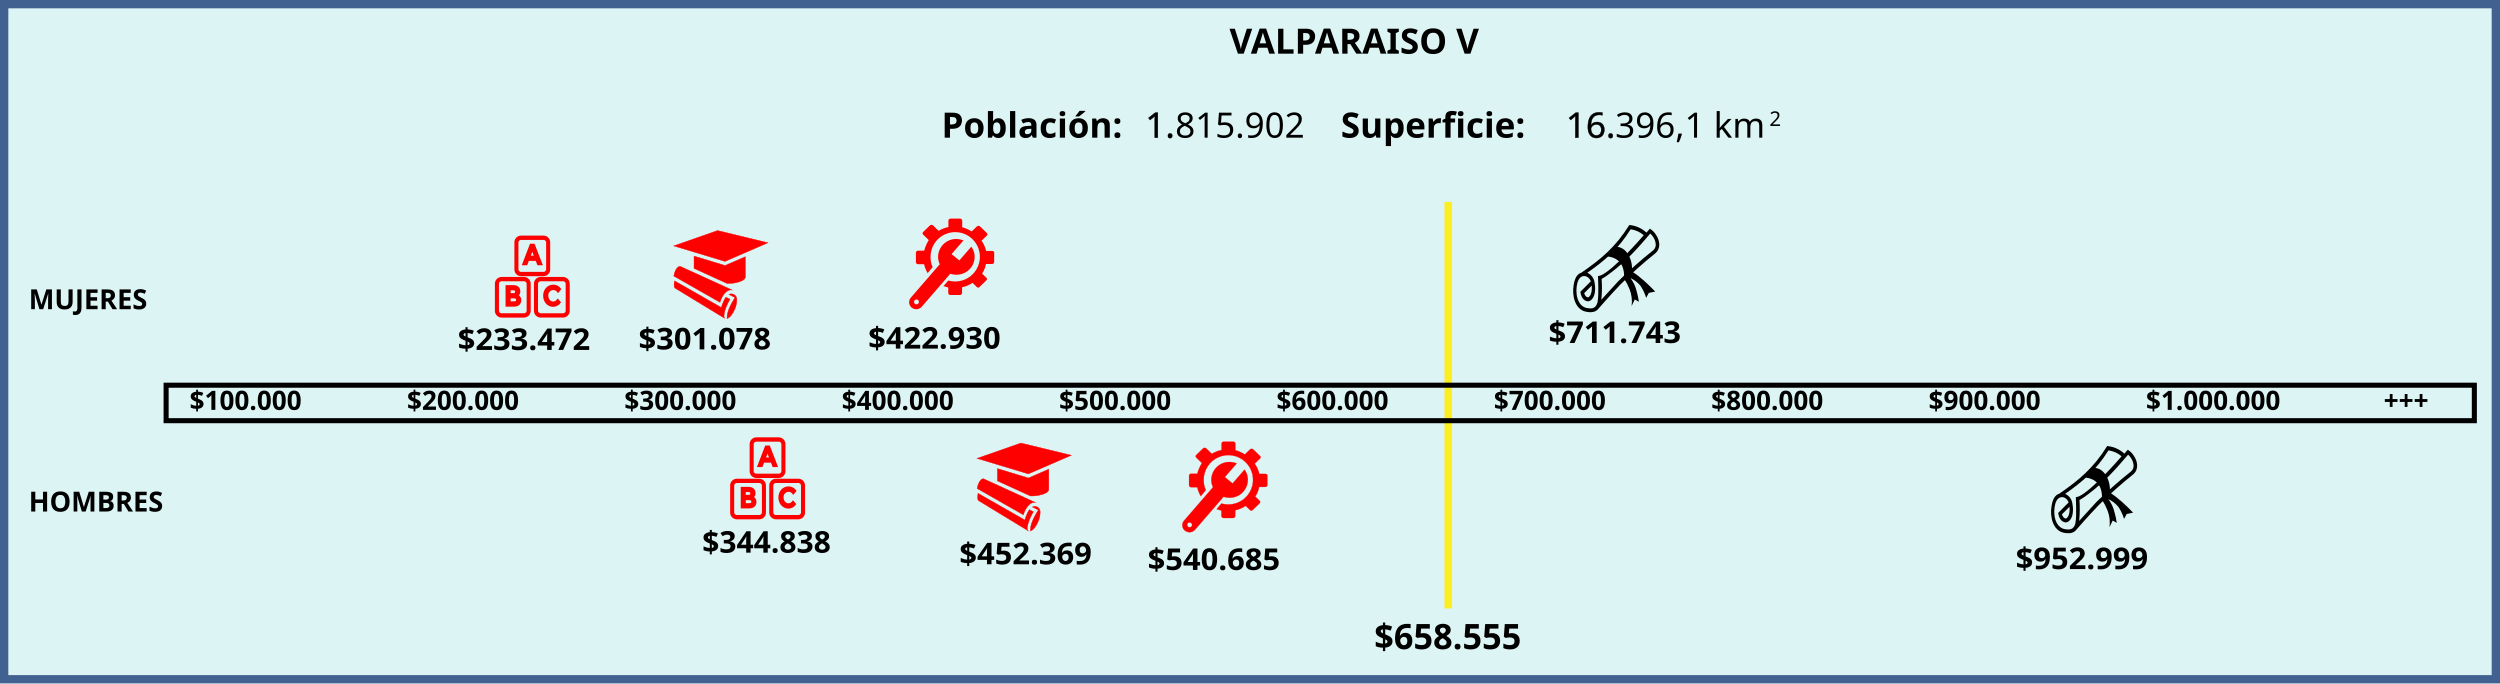
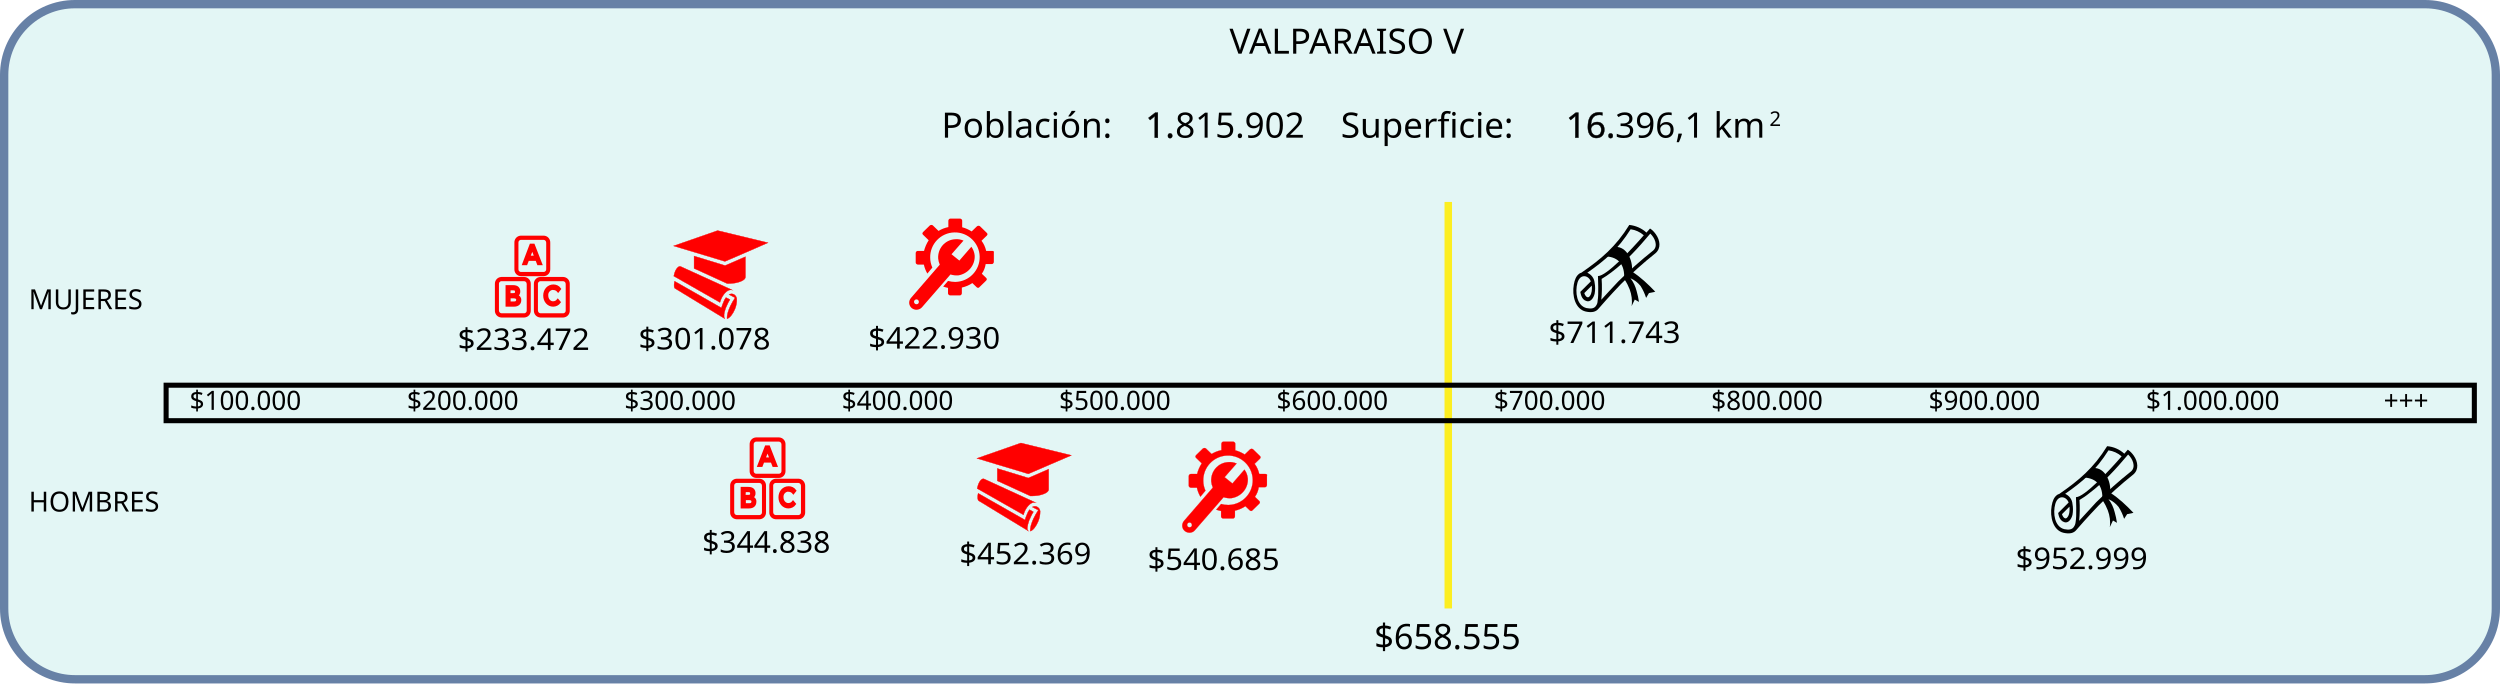
- <svg xmlns="http://www.w3.org/2000/svg" id="Capa_1" data-name="Capa 1" viewBox="0 0 1500.5 410.2">
-   <defs>
-     <style>.cls-1{fill:#dcf4f3;stroke:#416190;stroke-miterlimit:5.83;stroke-width:5px;}.cls-12,.cls-2,.cls-21{fill:none;}.cls-10,.cls-12,.cls-13,.cls-15,.cls-17,.cls-3,.cls-4,.cls-5,.cls-6,.cls-8,.cls-9{isolation:isolate;}.cls-4,.cls-5,.cls-6{font-size:16px;}.cls-17,.cls-4,.cls-5,.cls-6,.cls-8{font-family:Optima-Bold, Optima;}.cls-17,.cls-4,.cls-5,.cls-6,.cls-8,.cls-9{font-weight:700;}.cls-5{letter-spacing:1.79em;}.cls-6{letter-spacing:0.64em;}.cls-16,.cls-18,.cls-19,.cls-7{fill:red;}.cls-10,.cls-12,.cls-8,.cls-9{font-size:21px;}.cls-9{font-family:Verdana-Bold, Verdana;}.cls-10,.cls-12{font-family:Optima-Regular, Optima;}.cls-11,.cls-13{font-family:Verdana;}.cls-12,.cls-21{stroke:#000;}.cls-12,.cls-16,.cls-18,.cls-19,.cls-21{stroke-miterlimit:10;}.cls-12{stroke-width:0.25px;}.cls-13{font-size:12.24px;}.cls-14{fill:#fcee21;}.cls-15{font-size:16.65px;font-family:Arial-Black, Arial Black;font-weight:800;}.cls-16,.cls-18,.cls-19{stroke:red;}.cls-16{stroke-width:1.33px;}.cls-17{font-size:18px;}.cls-18{stroke-width:0.22px;}.cls-19{stroke-width:0.14px;}.cls-20{fill-rule:evenodd;}.cls-21{stroke-width:3.04px;}</style>
-   </defs>
-   <rect class="cls-1" x="2.5" y="2.5" width="1495.5" height="405.2" />
-   <rect class="cls-2" x="113.8" y="233.99" width="1371.8" height="36.79" />
-   <g class="cls-3">
-     <text class="cls-4" transform="translate(113.8 246.02) scale(0.98 1)">$100.000</text>
-     <text class="cls-5" transform="translate(179.15 246.02) scale(0.98 1)"> </text>
-     <text class="cls-5" transform="translate(211.65 246.02) scale(0.98 1)"> </text>
-     <text class="cls-4" transform="translate(244.27 246.02) scale(0.98 1)">$200.000</text>
-     <text class="cls-5" transform="translate(309.61 246.02) scale(0.98 1)"> </text>
-     <text class="cls-5" transform="translate(342.12 246.02) scale(0.98 1)"> </text>
-     <text class="cls-4" transform="translate(374.73 246.02) scale(0.98 1)">$300.000</text>
-     <text class="cls-5" transform="translate(440.08 246.02) scale(0.98 1)"> </text>
-     <text class="cls-5" transform="translate(472.58 246.02) scale(0.98 1)"> </text>
-     <text class="cls-4" transform="translate(505.2 246.02) scale(0.98 1)">$400.000</text>
-     <text class="cls-5" transform="translate(570.54 246.02) scale(0.98 1)"> </text>
-     <text class="cls-5" transform="translate(603.05 246.02) scale(0.98 1)"> </text>
-     <text class="cls-4" transform="translate(635.67 246.02) scale(0.98 1)">$500.000</text>
-     <text class="cls-5" transform="translate(701.02 246.02) scale(0.98 1)"> </text>
-     <text class="cls-5" transform="translate(733.51 246.02) scale(0.98 1)"> </text>
-     <text class="cls-4" transform="translate(766.14 246.02) scale(0.98 1)">$600.000</text>
-     <text class="cls-5" transform="translate(831.48 246.02) scale(0.98 1)"> </text>
-     <text class="cls-5" transform="translate(863.99 246.02) scale(0.98 1)"> </text>
-     <text class="cls-4" transform="translate(896.6 246.02) scale(0.98 1)">$700.000</text>
-     <text class="cls-5" transform="translate(961.95 246.02) scale(0.98 1)"> </text>
-     <text class="cls-5" transform="translate(994.46 246.02) scale(0.98 1)"> </text>
-     <text class="cls-4" transform="translate(1027.07 246.02) scale(0.98 1)">$800.000</text>
-     <text class="cls-5" transform="translate(1092.42 246.02) scale(0.98 1)"> </text>
-     <text class="cls-5" transform="translate(1124.92 246.02) scale(0.98 1)"> </text>
-     <text class="cls-4" transform="translate(1157.54 246.02) scale(0.98 1)">$900.000</text>
-     <text class="cls-5" transform="translate(1222.88 246.02) scale(0.98 1)"> </text>
-     <text class="cls-5" transform="translate(1255.39 246.02) scale(0.98 1)"> </text>
-     <text class="cls-4" transform="translate(1288 246.02) scale(0.98 1)">$1.000.000 </text>
-     <text class="cls-6" transform="translate(1370.77 246.02) scale(0.98 1)"> </text>
-     <text class="cls-5" transform="translate(1385.85 246.02) scale(0.98 1)"> </text>
-     <text class="cls-4" transform="translate(1418.47 246.02) scale(0.98 1)">
-       <tspan xml:space="preserve">   +++</tspan>
-     </text>
+ <svg xmlns="http://www.w3.org/2000/svg" version="1.1" id="Capa_1" x="0px" y="0px" viewBox="0 0 1500.5 410.2" style="enable-background:new 0 0 1500.5 410.2;" xml:space="preserve">
+   <style type="text/css">
+ 	.st0{opacity:0.8;fill:#DCF4F3;stroke:#416190;stroke-width:5;stroke-miterlimit:5.83;}
+ 	.st1{fill:none;}
+ 	.st2{font-family:'Arial-BoldMT';}
+ 	.st3{font-size:16px;}
+ 	.st4{fill:#FF0000;}
+ 	.st5{font-size:21px;}
+ 	.st6{font-family:'Verdana-Bold';}
+ 	.st7{font-family:'ArialMT';}
+ 	.st8{font-family:'Verdana';}
+ 	.st9{fill:none;stroke:#000000;stroke-width:0.25;stroke-miterlimit:10;}
+ 	.st10{font-size:12.24px;}
+ 	.st11{fill:#FCEE21;}
+ 	.st12{font-size:16.65px;}
+ 	.st13{fill:#FF0000;stroke:#FF0000;stroke-width:1.33;stroke-miterlimit:10;}
+ 	.st14{font-size:18px;}
+ 	.st15{fill:#FF0000;stroke:#FF0000;stroke-width:0.22;stroke-miterlimit:10;}
+ 	.st16{fill:#FF0000;stroke:#FF0000;stroke-width:0.14;stroke-miterlimit:10;}
+ 	.st17{fill:none;stroke:#000000;stroke-width:3.04;stroke-miterlimit:10;}
+ </style>
+   <path class="st0" d="M45,2.5h1410.5c23.5,0,42.5,19,42.5,42.5v320.2c0,23.5-19,42.5-42.5,42.5H45c-23.5,0-42.5-19-42.5-42.5V45  C2.5,21.5,21.5,2.5,45,2.5z" />
+   <rect x="113.8" y="234" class="st1" width="1371.8" height="36.8" />
+   <g>
+     <text transform="matrix(0.98 0 0 1 113.7998 246.02)" class="st2 st3">$100.000</text>
+     <text transform="matrix(0.98 0 0 1 244.2695 246.02)" class="st2 st3">$200.000</text>
+     <text transform="matrix(0.98 0 0 1 374.73 246.02)" class="st2 st3">$300.000</text>
+     <text transform="matrix(0.98 0 0 1 505.1997 246.02)" class="st2 st3">$400.000</text>
+     <text transform="matrix(0.98 0 0 1 635.6699 246.02)" class="st2 st3">$500.000</text>
+     <text transform="matrix(0.98 0 0 1 766.1396 246.02)" class="st2 st3">$600.000</text>
+     <text transform="matrix(0.98 0 0 1 896.5996 246.02)" class="st2 st3">$700.000</text>
+     <text transform="matrix(0.98 0 0 1 1027.069 246.02)" class="st2 st3">$800.000</text>
+     <text transform="matrix(0.98 0 0 1 1157.54 246.02)" class="st2 st3">$900.000</text>
+     <text transform="matrix(0.98 0 0 1 1288 246.02)" class="st2 st3">$1.000.000</text>
+     <text transform="matrix(0.98 0 0 1 1418.47 246.02)" class="st2 st3">   +++</text>
  </g>
-   <path class="cls-7" d="M596.47,151.73h-3.72a17,17,0,0,0-2.75-6.15l3.15-3.07a1.5,1.5,0,0,0,.4-.78,1,1,0,0,0-.4-.78l-4.12-4a1.48,1.48,0,0,0-1.77,0L584.11,140a21.6,21.6,0,0,0-5.72-2.51v-4a1.27,1.27,0,0,0-1.2-1.17H571.3a1.28,1.28,0,0,0-1.2,1.17v3.86a20.08,20.08,0,0,0-5.89,2.29l-3.38-3.3a1.48,1.48,0,0,0-1.77,0l-4.12,4a1.5,1.5,0,0,0-.4.78,1.42,1.42,0,0,0,.4.78l3.38,3.3a21.6,21.6,0,0,0-2.75,6.37h-3.78a1.28,1.28,0,0,0-1.2,1.17v5.76a1.27,1.27,0,0,0,1.2,1.17h3.72a18.31,18.31,0,0,0,2.12,5.36l3-3.58a14.44,14.44,0,0,1-1.26-5.87,14.82,14.82,0,1,1,14.82,14.47,16.93,16.93,0,0,1-4.18-.56l-2.86,3.35a24.78,24.78,0,0,0,2.86.84V177a1.27,1.27,0,0,0,1.2,1.17h5.89a1.28,1.28,0,0,0,1.2-1.17v-3.46a17.91,17.91,0,0,0,6.29-2.68l2.57,2.51a1.51,1.51,0,0,0,.8.39,1.36,1.36,0,0,0,.8-.39l4.12-4a1.5,1.5,0,0,0,.4-.78,1,1,0,0,0-.4-.78l-2.57-2.51a14.78,14.78,0,0,0,2.35-5.76h3.72a1.28,1.28,0,0,0,1.2-1.17v-5.82C597.67,152.34,597.27,151.73,596.47,151.73Z" transform="translate(-0.87 -1.1)" />
-   <path class="cls-7" d="M585.83,154.35a10.34,10.34,0,0,0-2-5.2l-7.15,8.27-4.69-3.8,7.15-8.21a11.91,11.91,0,0,0-5.21-.84,10.82,10.82,0,0,0-10,11.57,10.46,10.46,0,0,0,.92,3.46l.06.11-17.39,20.06a4.3,4.3,0,0,0-1,3.07,4.24,4.24,0,0,0,1.49,2.85,4.54,4.54,0,0,0,3.15,1,4.44,4.44,0,0,0,2.92-1.45l17.16-19.84.17.06a11.74,11.74,0,0,0,4.4.5A10.83,10.83,0,0,0,585.83,154.35Zm-34.78,29.4a1.47,1.47,0,0,1-1.6-1.34,1.45,1.45,0,0,1,1.37-1.56,1.47,1.47,0,0,1,1.6,1.34A1.45,1.45,0,0,1,551.05,183.75Z" transform="translate(-0.87 -1.1)" />
-   <rect class="cls-2" x="824.82" y="373.8" width="91.99" height="32.32" />
-   <text class="cls-8" transform="translate(824.82 389.58) scale(0.98 1)">$658.555</text>
-   <rect class="cls-2" x="590.91" y="16.44" width="439.9" height="108.68" />
-   <text class="cls-9" transform="translate(737.93 32.23)">VALPARAISO V</text>
-   <text class="cls-9" transform="translate(565.11 82.63)">Población:</text>
-   <text class="cls-3" x="-0.87" y="-1.1" />
-   <text class="cls-10" transform="translate(682 82.63)">
-     <tspan xml:space="preserve"> 1.</tspan>
-     <tspan class="cls-11" x="23.35" y="0">815.902</tspan>
-     <tspan x="111.09" y="0" xml:space="preserve">   </tspan>
-   </text>
-   <text class="cls-12" transform="translate(682 82.63)">
-     <tspan xml:space="preserve"> 1.   </tspan>
-   </text>
-   <text class="cls-9" transform="translate(804.76 82.63)">Superficie:</text>
-   <text class="cls-3" x="-0.87" y="-1.1" />
-   <text class="cls-10" transform="translate(934.41 82.63)">
-     <tspan xml:space="preserve"> 16.</tspan>
-     <tspan class="cls-11" x="35.03" y="0">396,1 km</tspan>
-   </text>
-   <text class="cls-12" transform="translate(934.41 82.63)">
-     <tspan xml:space="preserve"> 16.</tspan>
-   </text>
-   <text class="cls-13" transform="translate(1023.81 75.63)">
-     <tspan xml:space="preserve">            2</tspan>
-   </text>
-   <text class="cls-3" x="-0.87" y="-1.1" />
-   <rect class="cls-14" x="867.01" y="121.17" width="4.53" height="244" />
-   <rect class="cls-2" x="17.25" y="173.67" width="105.45" height="23.66" />
-   <text class="cls-15" transform="translate(17.25 185.59) scale(0.98 1)">MUJERES</text>
-   <rect class="cls-2" x="17.25" y="295.11" width="96.18" height="26.03" />
-   <text class="cls-15" transform="translate(17.25 307.03) scale(0.98 1)">HOMBRES</text>
-   <rect class="cls-2" x="216.32" y="57.91" width="80.55" height="23.32" />
-   <path class="cls-16" d="M456.77,289.09H442.93a3.41,3.41,0,0,0-3.16,3.61v15.82a3.41,3.41,0,0,0,3.16,3.61h13.84a3.41,3.41,0,0,0,3.16-3.61V292.7A3.41,3.41,0,0,0,456.77,289.09Zm2.06,19.43a2.22,2.22,0,0,1-2.06,2.35H442.93a2.23,2.23,0,0,1-2.06-2.35V292.7a2.22,2.22,0,0,1,2.06-2.35h13.84a2.23,2.23,0,0,1,2.06,2.35v15.82Z" transform="translate(-0.87 -1.1)" />
-   <path class="cls-16" d="M452.17,299.56a2.42,2.42,0,0,0,1.49-2.5c0-1.72-1-3.07-3.58-3.07h-3.95v11.59h4.44c2.64,0,3.66-1.48,3.66-3.22A2.68,2.68,0,0,0,452.17,299.56Zm-4.32-3.77H450c1.09,0,1.84.32,1.84,1.56q0,1.44-1.86,1.44h-2.18v-3Zm2.68,8h-2.68V300.6h2.47c1.44,0,2.16.51,2.16,1.54C452.48,303.47,451.7,303.77,450.53,303.77Z" transform="translate(-0.87 -1.1)" />
-   <path class="cls-16" d="M468.47,287.31a3.41,3.41,0,0,0,3.16-3.61V267.88a3.41,3.41,0,0,0-3.16-3.61H454.63a3.41,3.41,0,0,0-3.16,3.61V283.7a3.41,3.41,0,0,0,3.16,3.61Zm-15.9-3.61V267.88a2.22,2.22,0,0,1,2.06-2.35h13.84a2.23,2.23,0,0,1,2.06,2.35V283.7a2.22,2.22,0,0,1-2.06,2.35H454.63A2.21,2.21,0,0,1,452.57,283.7Z" transform="translate(-0.87 -1.1)" />
-   <path class="cls-16" d="M459,278.13h5.08l1,2.64h1.83l-4.47-11.59h-1.83l-4.47,11.59H458Zm2.54-6.59,1.84,4.78h-3.68Z" transform="translate(-0.87 -1.1)" />
-   <path class="cls-16" d="M480.23,289.09H466.39a3.41,3.41,0,0,0-3.16,3.61v15.82a3.41,3.41,0,0,0,3.16,3.61h13.84a3.41,3.41,0,0,0,3.16-3.61V292.7A3.41,3.41,0,0,0,480.23,289.09Zm2.06,19.43a2.22,2.22,0,0,1-2.06,2.35H466.39a2.23,2.23,0,0,1-2.06-2.35V292.7a2.22,2.22,0,0,1,2.06-2.35h13.84a2.23,2.23,0,0,1,2.06,2.35v15.82Z" transform="translate(-0.87 -1.1)" />
-   <path class="cls-16" d="M474.14,295.63a3.53,3.53,0,0,1,2.89,1.43l1.09-1.36a4.83,4.83,0,0,0-3.94-2c-3.19,0-5.45,2.61-5.45,6s2.31,6,5.33,6a4.83,4.83,0,0,0,3.91-2l-1.1-1.29a3.56,3.56,0,0,1-2.86,1.43c-1.83,0-3.5-1.68-3.5-4.14A3.74,3.74,0,0,1,474.14,295.63Z" transform="translate(-0.87 -1.1)" />
-   <rect class="cls-2" x="421.47" y="318.18" width="84.34" height="24.12" />
-   <text class="cls-17" transform="translate(421.47 331.72)">$344.838</text>
-   <path class="cls-16" d="M315.57,168H301.73a3.41,3.41,0,0,0-3.16,3.61v15.82a3.41,3.41,0,0,0,3.16,3.61h13.84a3.41,3.41,0,0,0,3.16-3.61V171.6A3.41,3.41,0,0,0,315.57,168Zm2.06,19.43a2.22,2.22,0,0,1-2.06,2.35H301.73a2.23,2.23,0,0,1-2.06-2.35V171.6a2.22,2.22,0,0,1,2.06-2.35h13.84a2.23,2.23,0,0,1,2.06,2.35v15.82Z" transform="translate(-0.87 -1.1)" />
-   <path class="cls-16" d="M311,178.46a2.42,2.42,0,0,0,1.49-2.5c0-1.72-1-3.07-3.58-3.07h-3.94v11.59h4.44c2.64,0,3.66-1.48,3.66-3.22A2.7,2.7,0,0,0,311,178.46Zm-4.32-3.77h2.19c1.09,0,1.84.32,1.84,1.56q0,1.44-1.86,1.44h-2.18v-3Zm2.68,8h-2.68V179.5h2.47c1.44,0,2.16.51,2.16,1.54C311.27,182.37,310.5,182.67,309.33,182.67Z" transform="translate(-0.87 -1.1)" />
-   <path class="cls-16" d="M327.27,166.21a3.41,3.41,0,0,0,3.16-3.61V146.78a3.41,3.41,0,0,0-3.16-3.61H313.43a3.41,3.41,0,0,0-3.16,3.61V162.6a3.41,3.41,0,0,0,3.16,3.61Zm-15.9-3.61V146.78a2.22,2.22,0,0,1,2.06-2.35h13.84a2.23,2.23,0,0,1,2.06,2.35V162.6a2.22,2.22,0,0,1-2.06,2.35H313.43A2.22,2.22,0,0,1,311.37,162.6Z" transform="translate(-0.87 -1.1)" />
-   <path class="cls-16" d="M317.81,157h5.08l1,2.64h1.83l-4.47-11.59h-1.83L315,159.66h1.83Zm2.54-6.58,1.84,4.78h-3.68Z" transform="translate(-0.87 -1.1)" />
-   <path class="cls-16" d="M339,168H325.19A3.41,3.41,0,0,0,322,171.6v15.82a3.41,3.41,0,0,0,3.16,3.61H339a3.41,3.41,0,0,0,3.16-3.61V171.6A3.41,3.41,0,0,0,339,168Zm2.06,19.43a2.22,2.22,0,0,1-2.06,2.35H325.19a2.23,2.23,0,0,1-2.06-2.35V171.6a2.22,2.22,0,0,1,2.06-2.35H339a2.23,2.23,0,0,1,2.06,2.35v15.82Z" transform="translate(-0.87 -1.1)" />
-   <path class="cls-16" d="M332.94,174.53a3.53,3.53,0,0,1,2.89,1.43l1.09-1.36a4.83,4.83,0,0,0-3.94-2c-3.19,0-5.45,2.61-5.45,6s2.31,6,5.33,6a4.83,4.83,0,0,0,3.91-2l-1.1-1.29a3.56,3.56,0,0,1-2.86,1.43c-1.83,0-3.5-1.68-3.5-4.14A3.73,3.73,0,0,1,332.94,174.53Z" transform="translate(-0.87 -1.1)" />
-   <rect class="cls-2" x="274.72" y="196.5" width="93.09" height="18.81" />
-   <text class="cls-17" transform="translate(274.72 210.03) scale(1.03 1)">$233.472</text>
-   <path class="cls-18" d="M623.69,305.52a3.35,3.35,0,0,0-2.06-.54,3,3,0,0,0-1.12.38l3.58,1.85a43.78,43.78,0,0,0-2.89,5.11,21.88,21.88,0,0,0-1.5,4,10,10,0,0,0-.38,3.5c1.71-.49,3.52-2.9,4.69-5.78a13.58,13.58,0,0,0,1.15-6.06A3.29,3.29,0,0,0,623.69,305.52Z" transform="translate(-0.87 -1.1)" />
-   <path class="cls-18" d="M599.51,282.34v7.41l19.89,9.06h0a31.55,31.55,0,0,0,4.55-.33c3.88-.72,6.39-2.11,6.39-3.57V282.7L618.14,288Z" transform="translate(-0.87 -1.1)" />
-   <polygon class="cls-18" points="612.73 265.91 586.4 275.13 598.64 278.83 617.18 284.44 629.48 279.13 643.02 273.26 612.73 265.91" />
-   <path class="cls-18" d="M617.58,317.22c0-.15,0-.33.07-.52a3.28,3.28,0,0,1,.14-.63l0-.14a25.91,25.91,0,0,1,1.8-4.84,24.89,24.89,0,0,1,1.48-2.75.41.41,0,0,0,0-.09L618.74,307a12.26,12.26,0,0,0-1.44,2.56,23.25,23.25,0,0,0-1.31,3.65l-28.08-16-.17,1c-.24,1.48-.17,3.05.58,3.45l29.61,18C617.51,319.25,617.41,318.39,617.58,317.22Z" transform="translate(-0.87 -1.1)" />
-   <path class="cls-18" d="M615.65,308.48c1.67-4.12,4.61-6.48,6.87-5.72l-.09,0L591.5,288.6c-1.15-.63-2.8,1-3.7,3.77a11.31,11.31,0,0,0-.46,1.93l27.76,15.81A11.57,11.57,0,0,1,615.65,308.48Z" transform="translate(-0.87 -1.1)" />
-   <rect class="cls-2" x="575.81" y="325.16" width="100" height="20.96" />
-   <text class="cls-17" transform="translate(575.81 338.69) scale(1.03 1)">$452.369</text>
-   <rect class="cls-2" x="521.1" y="195.71" width="103.71" height="22.29" />
-   <text class="cls-17" transform="translate(521.1 209.25) scale(1.03 1)">$422.930</text>
-   <path class="cls-19" d="M760.42,285.56H756.7a17,17,0,0,0-2.75-6.15l3.15-3.07a1.5,1.5,0,0,0,.4-.78,1,1,0,0,0-.4-.78l-4.12-4a1.48,1.48,0,0,0-1.77,0l-3.15,3.07a21.6,21.6,0,0,0-5.72-2.51v-4a1.27,1.27,0,0,0-1.2-1.17h-5.89a1.28,1.28,0,0,0-1.2,1.17v3.86a20.08,20.08,0,0,0-5.89,2.29l-3.38-3.3a1.48,1.48,0,0,0-1.77,0l-4.12,4a1.5,1.5,0,0,0-.4.78,1.42,1.42,0,0,0,.4.78l3.38,3.3a21.6,21.6,0,0,0-2.75,6.37h-3.78a1.28,1.28,0,0,0-1.2,1.17v5.76a1.27,1.27,0,0,0,1.2,1.17h3.72a18.31,18.31,0,0,0,2.12,5.36l3-3.58a14.44,14.44,0,0,1-1.26-5.87,14.82,14.82,0,1,1,14.82,14.47,16.93,16.93,0,0,1-4.18-.56l-2.86,3.35a24.78,24.78,0,0,0,2.86.84v3.3a1.27,1.27,0,0,0,1.2,1.17h5.89a1.28,1.28,0,0,0,1.2-1.17v-3.46a17.91,17.91,0,0,0,6.29-2.68l2.57,2.51a1.51,1.51,0,0,0,.8.39,1.36,1.36,0,0,0,.8-.39l4.12-4a1.5,1.5,0,0,0,.4-.78,1,1,0,0,0-.4-.78l-2.57-2.51a14.63,14.63,0,0,0,2.35-5.76h3.72a1.28,1.28,0,0,0,1.2-1.17v-5.81C761.62,286.18,761.22,285.56,760.42,285.56Z" transform="translate(-0.87 -1.1)" />
-   <path class="cls-19" d="M749.78,288.19a10.34,10.34,0,0,0-1.95-5.2l-7.15,8.27-4.69-3.8,7.15-8.21a11.91,11.91,0,0,0-5.21-.84,10.82,10.82,0,0,0-10,11.57,10.46,10.46,0,0,0,.92,3.46l.06.11-17.39,20.06a4.3,4.3,0,0,0-1,3.07,4.24,4.24,0,0,0,1.49,2.85,4.54,4.54,0,0,0,3.15,1,4.44,4.44,0,0,0,2.92-1.45l17.16-19.84.17.06a11.74,11.74,0,0,0,4.4.5A10.83,10.83,0,0,0,749.78,288.19ZM715,317.58a1.47,1.47,0,0,1-1.6-1.34,1.45,1.45,0,0,1,1.37-1.56,1.47,1.47,0,0,1,1.6,1.34A1.44,1.44,0,0,1,715,317.58Z" transform="translate(-0.87 -1.1)" />
-   <rect class="cls-2" x="688.81" y="328.55" width="86.83" height="19.57" />
-   <text class="cls-17" transform="translate(688.81 342.08) scale(1.03 1)">$540.685</text>
-   <path d="M991.17,138.33l-2.1,2.37a17.29,17.29,0,0,0-10.31-4.55c-8,13-17,20.56-28.85,28.67a2.28,2.28,0,0,0-1,.4c-2.1,1.38-3,3.76-3.5,6.72-1.22,6.72.87,14.83,7.17,16.21,3.67.79,6.12.2,7.69-1.78,1.22-1.38,6.47-7.51,13.29-14.63a258.42,258.42,0,0,1,20.8-18.58c3.5-3,2.8-7.71.35-11.27a11.32,11.32,0,0,0-3.32-3.36ZM962,181a75.59,75.59,0,0,0,.17-12.46,43.37,43.37,0,0,0,5.77-3.95c8.92-6.72,16.08-14.63,23.43-23.33,2.62,2.37,4.9,7.32,1.75,10.08a256.21,256.21,0,0,0-21,18.58C968.1,174.31,964.43,178.26,962,181Zm-3.32,3.76c-1,1.38-2.8,1.78-5.59,1.19-5.77-1.38-7-9.49-5.42-15.22,1.57-5.54,6.47-4.74,8-.79l-6.29,6.33c.17.59.52,4.55,3.67,5.54,2.27.79,4.2-1.58,4.9-4.35a16.32,16.32,0,0,0,0-6.52,7.46,7.46,0,0,0-4.37-6.13c11-7.71,18.53-14.23,26-26.1a15.26,15.26,0,0,1,7.87,3.56c-7.34,8.5-22.38,24.52-27.45,24.52,0,1.19.52,11.27-.17,14.83A6.33,6.33,0,0,1,958.66,184.79Zm-2.45-12.26c.17,2.17,0,4.94-1.22,6.33-1.22,1.78-2.8,0-3.32-1.78Z" transform="translate(-0.87 -1.1)" />
-   <path class="cls-20" d="M988.9,179.85a28.19,28.19,0,0,0-3.32-7.12,16.92,16.92,0,0,0-6.12-4.74,20.51,20.51,0,0,1,3.67,7.71,45,45,0,0,1,1.4,6.52l-2.45-1.38-1.92,3.95a20.14,20.14,0,0,0-1.22-10.08c-1.92-4.74-3.32-6.13-3.32-6.13.52-8.5-3.15-13.05-10.66-13.64l5.59-5.73c6.64-.2,10.49,7.91,9.79,14.83,5.07,3.16,9.79,7.71,14,12.06l-3.85.79Z" transform="translate(-0.87 -1.1)" />
-   <rect class="cls-2" x="929.44" y="192.31" width="92.37" height="17.8" />
-   <text class="cls-17" transform="translate(929.44 205.85) scale(1.03 1)">$711.743</text>
-   <path d="M1278,271l-2.1,2.37a17.29,17.29,0,0,0-10.31-4.55c-8,13-17,20.56-28.85,28.67a2.28,2.28,0,0,0-1,.4c-2.1,1.38-3,3.76-3.5,6.72-1.22,6.72.87,14.83,7.17,16.21,3.67.79,6.12.2,7.69-1.78,1.22-1.38,6.47-7.51,13.29-14.63a258.42,258.42,0,0,1,20.8-18.58c3.5-3,2.8-7.71.35-11.27a11.32,11.32,0,0,0-3.32-3.36Zm-29.2,42.71a75.59,75.59,0,0,0,.17-12.46,43.37,43.37,0,0,0,5.77-3.95c8.92-6.72,16.08-14.63,23.43-23.33,2.62,2.37,4.9,7.32,1.75,10.08a256.21,256.21,0,0,0-21,18.58C1254.93,307,1251.26,311,1248.81,313.74Zm-3.32,3.75c-1,1.38-2.8,1.78-5.59,1.19-5.77-1.38-7-9.49-5.42-15.22,1.57-5.54,6.47-4.74,8-.79l-6.29,6.33c.17.59.52,4.55,3.67,5.54,2.27.79,4.2-1.58,4.9-4.35a16.32,16.32,0,0,0,0-6.52,7.46,7.46,0,0,0-4.37-6.13c11-7.71,18.53-14.23,26-26.1a15.26,15.26,0,0,1,7.87,3.56c-7.34,8.5-22.38,24.52-27.45,24.52,0,1.19.52,11.27-.17,14.83A6.3,6.3,0,0,1,1245.49,317.49ZM1243,305.24c.17,2.17,0,4.94-1.22,6.33-1.22,1.78-2.8,0-3.32-1.78Z" transform="translate(-0.87 -1.1)" />
-   <path class="cls-20" d="M1275.73,312.55a28.19,28.19,0,0,0-3.32-7.12,16.92,16.92,0,0,0-6.12-4.74,20.51,20.51,0,0,1,3.67,7.71,45,45,0,0,1,1.4,6.52l-2.45-1.38-1.92,3.95a20.14,20.14,0,0,0-1.22-10.08c-1.92-4.74-3.32-6.13-3.32-6.13.52-8.5-3.15-13-10.66-13.64l5.59-5.73c6.64-.2,10.49,7.91,9.79,14.83,5.07,3.16,9.79,7.71,14,12.06l-3.85.79Z" transform="translate(-0.87 -1.1)" />
-   <rect class="cls-2" x="1209.81" y="328.02" width="109" height="19.1" />
-   <text class="cls-17" transform="translate(1209.81 341.55) scale(1.03 1)">$952.999</text>
-   <rect class="cls-2" x="383.25" y="196.18" width="99.56" height="21.94" />
-   <text class="cls-17" transform="translate(383.25 209.71) scale(1.03 1)">$301.078</text>
-   <path class="cls-18" d="M441.62,178a3.35,3.35,0,0,0-2.06-.54,3,3,0,0,0-1.12.38l3.58,1.85a43.78,43.78,0,0,0-2.89,5.11,21.88,21.88,0,0,0-1.5,4,10,10,0,0,0-.38,3.5c1.71-.49,3.52-2.9,4.69-5.78a13.58,13.58,0,0,0,1.15-6.06A3.27,3.27,0,0,0,441.62,178Z" transform="translate(-0.87 -1.1)" />
-   <path class="cls-18" d="M417.43,154.8v7.41l19.89,9.06h0a31.55,31.55,0,0,0,4.55-.33c3.88-.72,6.39-2.11,6.39-3.57V155.16l-12.21,5.29Z" transform="translate(-0.87 -1.1)" />
-   <polygon class="cls-18" points="430.66 138.37 404.33 147.59 416.56 151.28 435.11 156.9 447.41 151.58 460.94 145.71 430.66 138.37" />
-   <path class="cls-18" d="M435.51,189.68c0-.15.05-.33.07-.52a3.28,3.28,0,0,1,.14-.63l0-.14a25.91,25.91,0,0,1,1.8-4.84A24.89,24.89,0,0,1,439,180.8a.31.31,0,0,0,0-.1l-2.43-1.24a12.26,12.26,0,0,0-1.44,2.56,23.25,23.25,0,0,0-1.31,3.65l-28.08-16-.17,1c-.24,1.48-.17,3.05.58,3.45l29.61,18C435.44,191.71,435.34,190.85,435.51,189.68Z" transform="translate(-0.87 -1.1)" />
-   <path class="cls-18" d="M433.58,180.93c1.67-4.12,4.61-6.48,6.87-5.72l-.09,0-30.93-14.12c-1.15-.63-2.8,1-3.7,3.77a11.31,11.31,0,0,0-.46,1.93L433,182.56A12,12,0,0,1,433.58,180.93Z" transform="translate(-0.87 -1.1)" />
-   <rect class="cls-21" x="99.7" y="231.2" width="1385.4" height="21.3" />
+   <path class="st4" d="M595.6,150.6h-3.7c-0.5-2.2-1.4-4.3-2.8-6.1l3.2-3.1c0.2-0.2,0.3-0.5,0.4-0.8c0-0.3-0.2-0.6-0.4-0.8l-4.1-4  c-0.5-0.4-1.2-0.4-1.8,0l-3.2,3.1c-1.8-1.1-3.7-2-5.7-2.5v-4c0-0.6-0.6-1.1-1.2-1.2h-5.9c-0.6,0-1.1,0.5-1.2,1.2v3.9  c-2.1,0.4-4.1,1.2-5.9,2.3l-3.4-3.3c-0.5-0.4-1.2-0.4-1.8,0l-4.1,4c-0.2,0.2-0.3,0.5-0.4,0.8c0,0.3,0.2,0.6,0.4,0.8l3.4,3.3  c-1.3,2-2.2,4.1-2.8,6.4h-3.8c-0.6,0-1.1,0.5-1.2,1.2v5.8c0,0.6,0.6,1.1,1.2,1.2h3.7c0.4,1.9,1.1,3.7,2.1,5.4l3-3.6  c-0.8-1.8-1.3-3.8-1.3-5.9c-0.2-8.2,6.3-15,14.5-15.2c8.2-0.2,15,6.3,15.2,14.5s-6.3,15-14.5,15.2c-0.1,0-0.2,0-0.3,0  c-1.4,0-2.8-0.2-4.2-0.6l-2.9,3.4c0.9,0.3,1.9,0.6,2.9,0.8v3.3c0,0.6,0.6,1.1,1.2,1.2h5.9c0.6,0,1.1-0.5,1.2-1.2v-3.5  c2.2-0.5,4.4-1.4,6.3-2.7l2.6,2.5c0.2,0.2,0.5,0.3,0.8,0.4c0.3,0,0.6-0.2,0.8-0.4l4.1-4c0.2-0.2,0.3-0.5,0.4-0.8  c0-0.3-0.2-0.6-0.4-0.8l-2.6-2.5c1.2-1.7,2-3.7,2.3-5.8h3.7c0.6,0,1.1-0.5,1.2-1.2v-5.8C596.8,151.2,596.4,150.6,595.6,150.6z" />
+   <path class="st4" d="M585,153.3c-0.2-1.9-0.9-3.7-2-5.2l-7.2,8.3l-4.7-3.8l7.2-8.2c-1.7-0.7-3.4-1-5.2-0.8c-6,0.4-10.4,5.6-10,11.6  c0.1,1.2,0.4,2.4,0.9,3.5l0.1,0.1l-17.4,20.1c-0.7,0.9-1.1,2-1,3.1c0.1,1.1,0.6,2.1,1.5,2.9c0.9,0.7,2,1.1,3.2,1  c1.1-0.1,2.2-0.6,2.9-1.4l17.2-19.8l0.2,0.1c1.4,0.4,2.9,0.6,4.4,0.5C580.9,164.4,585.4,159.2,585,153.3  C585,153.3,585,153.3,585,153.3z M550.2,182.6c-0.8,0.1-1.5-0.5-1.6-1.3c0,0,0,0,0,0c-0.1-0.8,0.5-1.5,1.3-1.6c0,0,0,0,0,0  c0.8-0.1,1.5,0.5,1.6,1.3c0,0,0,0,0,0C551.6,181.9,551,182.6,550.2,182.6C550.2,182.6,550.2,182.6,550.2,182.6L550.2,182.6z" />
+   <rect x="824.8" y="373.8" class="st1" width="92" height="32.3" />
+   <text transform="matrix(0.98 0 0 1 824.8193 389.5801)" class="st2 st5">$658.555</text>
+   <rect x="590.9" y="16.4" class="st1" width="439.9" height="108.7" />
+   <text transform="matrix(1 0 0 1 737.93 32.23)" class="st6 st5">VALPARAISO V</text>
+   <text transform="matrix(1 0 0 1 565.11 82.63)" class="st6 st5">Población:</text>
+   <text transform="matrix(1 0 0 1 682 82.63)" class="st7 st5"> 1.</text>
+   <text transform="matrix(1 0 0 1 705.35 82.63)" class="st8 st5">815.902</text>
+   <text transform="matrix(1 0 0 1 793.09 82.63)" class="st7 st5">   </text>
+   <text transform="matrix(1 0 0 1 682 82.63)" class="st9 st7 st5"> 1.   </text>
+   <text transform="matrix(1 0 0 1 804.76 82.63)" class="st6 st5">Superficie:</text>
+   <text transform="matrix(1 0 0 1 934.41 82.63)" class="st7 st5"> 16.</text>
+   <text transform="matrix(1 0 0 1 969.4399 82.63)" class="st8 st5">396,1 km</text>
+   <text transform="matrix(1 0 0 1 934.41 82.63)" class="st9 st7 st5"> 16.</text>
+   <text transform="matrix(1 0 0 1 1023.81 75.63)" class="st8 st10">            2</text>
+   <rect x="867" y="121.2" class="st11" width="4.5" height="244" />
+   <rect x="17.3" y="173.7" class="st1" width="105.4" height="23.7" />
+   <text transform="matrix(0.98 0 0 1 17.25 185.5898)" class="st2 st12">MUJERES</text>
+   <rect x="17.3" y="295.1" class="st1" width="96.2" height="26" />
+   <text transform="matrix(0.98 0 0 1 17.25 307.0298)" class="st2 st12">HOMBRES</text>
+   <rect x="216.3" y="57.9" class="st1" width="80.5" height="23.3" />
+   <path class="st13" d="M455.9,288h-13.8c-1.9,0.1-3.3,1.7-3.2,3.6v15.8c-0.1,1.9,1.3,3.5,3.2,3.6h13.8c1.9-0.1,3.3-1.7,3.2-3.6v-15.8  C459.2,289.7,457.8,288.1,455.9,288z M458,307.4c0.1,1.2-0.8,2.3-2.1,2.4h-13.8c-1.2-0.1-2.1-1.1-2.1-2.4v-15.8  c-0.1-1.2,0.8-2.3,2.1-2.4h13.8c1.2,0.1,2.1,1.1,2.1,2.4V307.4L458,307.4z" />
+   <path class="st13" d="M451.3,298.5c1-0.4,1.6-1.4,1.5-2.5c0-1.7-1-3.1-3.6-3.1h-4v11.6h4.4c2.6,0,3.7-1.5,3.7-3.2  C453.5,299.9,452.6,298.8,451.3,298.5z M447,294.7h2.1c1.1,0,1.8,0.3,1.8,1.6c0,1-0.6,1.4-1.9,1.4h-2.2L447,294.7L447,294.7z   M449.7,302.7H447v-3.2h2.5c1.4,0,2.2,0.5,2.2,1.5C451.6,302.4,450.8,302.7,449.7,302.7L449.7,302.7z" />
+   <path class="st13" d="M467.6,286.2c1.9-0.1,3.3-1.7,3.2-3.6v-15.8c0.1-1.9-1.3-3.5-3.2-3.6h-13.8c-1.9,0.1-3.3,1.7-3.2,3.6v15.8  c-0.1,1.9,1.3,3.5,3.2,3.6H467.6z M451.7,282.6v-15.8c-0.1-1.2,0.8-2.3,2.1-2.4h13.8c1.2,0.1,2.1,1.1,2.1,2.4v15.8  c0.1,1.2-0.8,2.3-2.1,2.4h-13.8C452.5,284.9,451.6,283.8,451.7,282.6z" />
+   <path class="st13" d="M458.1,277h5.1l1,2.6h1.8l-4.5-11.6h-1.8l-4.5,11.6h1.9L458.1,277z M460.7,270.4l1.8,4.8h-3.7L460.7,270.4z" />
+   <path class="st13" d="M479.4,288h-13.8c-1.9,0.1-3.3,1.7-3.2,3.6v15.8c-0.1,1.9,1.3,3.5,3.2,3.6h13.8c1.9-0.1,3.3-1.7,3.2-3.6v-15.8  C482.6,289.7,481.2,288.1,479.4,288z M481.4,307.4c0.1,1.2-0.8,2.3-2.1,2.4h-13.8c-1.2-0.1-2.1-1.1-2.1-2.4v-15.8  c-0.1-1.2,0.8-2.3,2.1-2.4h13.8c1.2,0.1,2.1,1.1,2.1,2.4V307.4L481.4,307.4z" />
+   <path class="st13" d="M473.3,294.5c1.1,0,2.2,0.5,2.9,1.4l1.1-1.4c-0.9-1.3-2.4-2-3.9-2c-3.2,0-5.5,2.6-5.5,6s2.3,6,5.3,6  c1.5,0,3-0.7,3.9-2l-1.1-1.3c-0.7,0.9-1.7,1.4-2.9,1.4c-1.8,0-3.5-1.7-3.5-4.1c-0.2-2.1,1.3-3.9,3.4-4.1  C473.1,294.5,473.2,294.5,473.3,294.5z" />
+   <rect x="421.5" y="318.2" class="st1" width="84.3" height="24.1" />
+   <text transform="matrix(1 0 0 1 421.47 331.72)" class="st2 st14">$344.838</text>
+   <path class="st13" d="M314.7,166.9h-13.8c-1.9,0.1-3.3,1.7-3.2,3.6v15.8c-0.1,1.9,1.3,3.5,3.2,3.6h13.8c1.9-0.1,3.3-1.7,3.2-3.6  v-15.8C318,168.6,316.6,167,314.7,166.9z M316.8,186.3c0.1,1.2-0.8,2.3-2.1,2.4h-13.8c-1.2-0.1-2.1-1.1-2.1-2.4v-15.8  c-0.1-1.2,0.8-2.3,2.1-2.4h13.8c1.2,0.1,2.1,1.1,2.1,2.4V186.3L316.8,186.3z" />
+   <path class="st13" d="M310.1,177.4c1-0.4,1.6-1.4,1.5-2.5c0-1.7-1-3.1-3.6-3.1h-3.9v11.6h4.4c2.6,0,3.7-1.5,3.7-3.2  C312.3,178.8,311.4,177.7,310.1,177.4z M305.8,173.6h2.2c1.1,0,1.8,0.3,1.8,1.6c0,1-0.6,1.4-1.9,1.4h-2.2L305.8,173.6L305.8,173.6z   M308.5,181.6h-2.7v-3.2h2.5c1.4,0,2.2,0.5,2.2,1.5C310.4,181.3,309.6,181.6,308.5,181.6L308.5,181.6z" />
+   <path class="st13" d="M326.4,165.1c1.9-0.1,3.3-1.7,3.2-3.6v-15.8c0.1-1.9-1.3-3.5-3.2-3.6h-13.8c-1.9,0.1-3.3,1.7-3.2,3.6v15.8  c-0.1,1.9,1.3,3.5,3.2,3.6H326.4z M310.5,161.5v-15.8c-0.1-1.2,0.8-2.3,2.1-2.4h13.8c1.2,0.1,2.1,1.1,2.1,2.4v15.8  c0.1,1.2-0.8,2.3-2.1,2.4h-13.8C311.3,163.8,310.4,162.7,310.5,161.5z" />
+   <path class="st13" d="M316.9,155.9h5.1l1,2.6h1.8l-4.5-11.6h-1.8l-4.4,11.6h1.8L316.9,155.9z M319.5,149.3l1.8,4.8h-3.7L319.5,149.3  z" />
+   <path class="st13" d="M338.1,166.9h-13.8c-1.9,0.1-3.3,1.7-3.2,3.6v15.8c-0.1,1.9,1.3,3.5,3.2,3.6h13.8c1.9-0.1,3.3-1.7,3.2-3.6  v-15.8C341.4,168.6,340,167,338.1,166.9z M340.2,186.3c0.1,1.2-0.8,2.3-2.1,2.4h-13.8c-1.2-0.1-2.1-1.1-2.1-2.4v-15.8  c-0.1-1.2,0.8-2.3,2.1-2.4h13.8c1.2,0.1,2.1,1.1,2.1,2.4V186.3L340.2,186.3z" />
+   <path class="st13" d="M332.1,173.4c1.1,0,2.2,0.5,2.9,1.4l1.1-1.4c-0.9-1.3-2.4-2-3.9-2c-3.2,0-5.5,2.6-5.5,6s2.3,6,5.3,6  c1.5,0,3-0.7,3.9-2l-1.1-1.3c-0.7,0.9-1.7,1.4-2.9,1.4c-1.8,0-3.5-1.7-3.5-4.1c-0.2-2.1,1.3-3.9,3.4-4.1  C331.9,173.4,332,173.4,332.1,173.4z" />
+   <rect x="274.7" y="196.5" class="st1" width="93.1" height="18.8" />
+   <text transform="matrix(1.03 0 0 1 274.7202 210.0303)" class="st2 st14">$233.472</text>
+   <path class="st15" d="M622.8,304.4c-0.6-0.4-1.3-0.6-2.1-0.5c-0.4,0.1-0.8,0.2-1.1,0.4l3.6,1.9c-1.1,1.6-2,3.3-2.9,5.1  c-0.6,1.3-1.1,2.6-1.5,4c-0.3,1.1-0.5,2.3-0.4,3.5c1.7-0.5,3.5-2.9,4.7-5.8c0.8-1.9,1.2-4,1.2-6.1  C624.2,305.9,623.7,305,622.8,304.4z" />
+   <path class="st15" d="M598.6,281.2v7.4l19.9,9.1l0,0c1.5,0,3-0.1,4.5-0.3c3.9-0.7,6.4-2.1,6.4-3.6v-12.2l-12.2,5.3L598.6,281.2z" />
+   <polygon class="st15" points="612.7,265.9 586.4,275.1 598.6,278.8 617.2,284.4 629.5,279.1 643,273.3 " />
+   <path class="st15" d="M616.7,316.1c0-0.1,0-0.3,0.1-0.5c0-0.2,0.1-0.4,0.1-0.6v-0.1c0.4-1.7,1-3.3,1.8-4.8c0.4-0.9,0.9-1.9,1.5-2.8  c0,0,0-0.1,0-0.1l-2.3-1.3c-0.6,0.8-1.1,1.7-1.4,2.6c-0.5,1.2-1,2.4-1.3,3.6l-28.1-16l-0.2,1c-0.2,1.5-0.2,3,0.6,3.5l29.6,18  C616.6,318.1,616.5,317.3,616.7,316.1z" />
+   <path class="st15" d="M614.8,307.4c1.7-4.1,4.6-6.5,6.9-5.7h-0.1l-30.9-14.2c-1.2-0.6-2.8,1-3.7,3.8c-0.2,0.6-0.4,1.3-0.5,1.9  l27.8,15.8C614.4,308.5,614.6,307.9,614.8,307.4z" />
+   <rect x="575.8" y="325.2" class="st1" width="100" height="21" />
+   <text transform="matrix(1.03 0 0 1 575.8101 338.6899)" class="st2 st14">$452.369</text>
+   <rect x="521.1" y="195.7" class="st1" width="103.7" height="22.3" />
+   <text transform="matrix(1.03 0 0 1 521.1001 209.25)" class="st2 st14">$422.930</text>
+   <path class="st16" d="M759.5,284.5h-3.7c-0.5-2.2-1.4-4.3-2.8-6.1l3.2-3.1c0.2-0.2,0.3-0.5,0.4-0.8c0-0.3-0.2-0.6-0.4-0.8l-4.1-4  c-0.5-0.4-1.2-0.4-1.8,0l-3.2,3.1c-1.8-1.1-3.7-2-5.7-2.5v-4c0-0.6-0.6-1.1-1.2-1.2h-5.9c-0.6,0-1.1,0.5-1.2,1.2v3.9  c-2.1,0.4-4.1,1.2-5.9,2.3l-3.4-3.3c-0.5-0.4-1.2-0.4-1.8,0l-4.1,4c-0.2,0.2-0.3,0.5-0.4,0.8c0,0.3,0.2,0.6,0.4,0.8l3.4,3.3  c-1.3,2-2.2,4.1-2.8,6.4h-3.8c-0.6,0-1.1,0.5-1.2,1.2v5.8c0,0.6,0.6,1.1,1.2,1.2h3.7c0.4,1.9,1.1,3.7,2.1,5.4l3-3.6  c-0.8-1.8-1.3-3.8-1.3-5.9c-0.2-8.2,6.3-15,14.5-15.2c8.2-0.2,15,6.3,15.2,14.5c0.2,8.2-6.3,15-14.5,15.2c-0.1,0-0.2,0-0.3,0  c-1.4,0-2.8-0.2-4.2-0.6l-2.9,3.4c0.9,0.3,1.9,0.6,2.9,0.8v3.3c0,0.6,0.6,1.1,1.2,1.2h5.9c0.6,0,1.1-0.5,1.2-1.2v-3.5  c2.2-0.5,4.4-1.4,6.3-2.7l2.6,2.5c0.2,0.2,0.5,0.3,0.8,0.4c0.3,0,0.6-0.2,0.8-0.4l4.1-4c0.2-0.2,0.3-0.5,0.4-0.8  c0-0.3-0.2-0.6-0.4-0.8l-2.6-2.5c1.2-1.7,2-3.7,2.3-5.8h3.7c0.6,0,1.1-0.5,1.2-1.2v-5.8C760.8,285.1,760.3,284.5,759.5,284.5z" />
+   <path class="st16" d="M748.9,287.1c-0.2-1.9-0.8-3.7-2-5.2l-7.2,8.3l-4.7-3.8l7.2-8.2c-1.7-0.7-3.4-1-5.2-0.8  c-6,0.4-10.4,5.6-10,11.6c0.1,1.2,0.4,2.4,0.9,3.5l0.1,0.1l-17.4,20.1c-0.7,0.9-1.1,2-1,3.1c0.1,1.1,0.6,2.1,1.5,2.9  c0.9,0.7,2,1.1,3.2,1c1.1-0.1,2.2-0.6,2.9-1.5l17.2-19.8l0.2,0.1c1.4,0.4,2.9,0.6,4.4,0.5C744.9,298.2,749.4,293,748.9,287.1z   M714.1,316.5c-0.8,0.1-1.5-0.5-1.6-1.3c0,0,0,0,0,0c-0.1-0.8,0.5-1.5,1.3-1.6c0,0,0,0,0,0c0.8-0.1,1.5,0.5,1.6,1.3c0,0,0,0,0,0  C715.6,315.7,715,316.4,714.1,316.5C714.2,316.5,714.1,316.5,714.1,316.5z" />
+   <rect x="688.8" y="328.5" class="st1" width="86.8" height="19.6" />
+   <text transform="matrix(1.03 0 0 1 688.8105 342.0801)" class="st2 st14">$540.685</text>
+   <path d="M990.3,137.2l-2.1,2.4c-2.8-2.6-6.5-4.2-10.3-4.6c-8,13-17,20.6-28.8,28.7c-0.4,0.1-0.7,0.2-1,0.4c-2.1,1.4-3,3.8-3.5,6.7  c-1.2,6.7,0.9,14.8,7.2,16.2c3.7,0.8,6.1,0.2,7.7-1.8c1.2-1.4,6.5-7.5,13.3-14.6c6.6-6.6,13.5-12.8,20.8-18.6  c3.5-3,2.8-7.7,0.3-11.3c-0.9-1.3-2-2.5-3.3-3.4L990.3,137.2z M961.1,179.9c0.4-4.1,0.5-8.3,0.2-12.5c2-1.2,4-2.5,5.8-3.9  c8.9-6.7,16.1-14.6,23.4-23.3c2.6,2.4,4.9,7.3,1.8,10.1c-7.3,5.8-14.3,12-21,18.6C967.2,173.2,963.6,177.2,961.1,179.9z   M957.8,183.7c-1,1.4-2.8,1.8-5.6,1.2c-5.8-1.4-7-9.5-5.4-15.2c1.6-5.5,6.5-4.7,8-0.8l-6.3,6.3c0.2,0.6,0.5,4.6,3.7,5.5  c2.3,0.8,4.2-1.6,4.9-4.4c0.4-2.2,0.4-4.4,0-6.5c-0.2-2.7-1.9-5-4.4-6.1c11-7.7,18.5-14.2,26-26.1c2.9,0.4,5.6,1.6,7.9,3.6  c-7.3,8.5-22.4,24.5-27.5,24.5c0,1.2,0.5,11.3-0.2,14.8C958.9,181.7,958.5,182.8,957.8,183.7L957.8,183.7z M955.4,171.4  c0.2,2.2,0,4.9-1.2,6.3c-1.2,1.8-2.8,0-3.3-1.8L955.4,171.4z" />
+   <path d="M988,178.8c-0.8-2.5-1.9-4.9-3.3-7.1c-1.6-2-3.7-3.7-6.1-4.7c1.8,2.3,3,4.9,3.7,7.7c0.6,2.1,1.1,4.3,1.4,6.5l-2.5-1.4  l-1.9,3.9c0.5-3.4,0-6.9-1.2-10.1c-1.9-4.7-3.3-6.1-3.3-6.1c0.5-8.5-3.2-13.1-10.7-13.6l5.6-5.7c6.6-0.2,10.5,7.9,9.8,14.8  c5.1,3.2,9.8,7.7,14,12.1l-3.8,0.8L988,178.8z" />
+   <rect x="929.4" y="192.3" class="st1" width="92.4" height="17.8" />
+   <text transform="matrix(1.03 0 0 1 929.4404 205.8501)" class="st2 st14">$711.743</text>
+   <path d="M1277.1,269.9l-2.1,2.4c-2.8-2.6-6.5-4.2-10.3-4.5c-8,13-17,20.6-28.8,28.7c-0.4,0.1-0.7,0.2-1,0.4c-2.1,1.4-3,3.8-3.5,6.7  c-1.2,6.7,0.9,14.8,7.2,16.2c3.7,0.8,6.1,0.2,7.7-1.8c1.2-1.4,6.5-7.5,13.3-14.6c6.6-6.6,13.5-12.8,20.8-18.6  c3.5-3,2.8-7.7,0.3-11.3c-0.9-1.3-2-2.5-3.3-3.4L1277.1,269.9z M1247.9,312.6c0.4-4.1,0.5-8.3,0.2-12.5c2-1.2,4-2.5,5.8-4  c8.9-6.7,16.1-14.6,23.4-23.3c2.6,2.4,4.9,7.3,1.8,10.1c-7.3,5.8-14.3,12-21,18.6C1254.1,305.9,1250.4,309.9,1247.9,312.6  L1247.9,312.6z M1244.6,316.4c-1,1.4-2.8,1.8-5.6,1.2c-5.8-1.4-7-9.5-5.4-15.2c1.6-5.5,6.5-4.7,8-0.8l-6.3,6.3  c0.2,0.6,0.5,4.5,3.7,5.5c2.3,0.8,4.2-1.6,4.9-4.4c0.4-2.2,0.4-4.4,0-6.5c-0.2-2.7-1.9-5-4.4-6.1c11-7.7,18.5-14.2,26-26.1  c2.9,0.4,5.6,1.6,7.9,3.6c-7.3,8.5-22.4,24.5-27.4,24.5c0,1.2,0.5,11.3-0.2,14.8C1245.7,314.4,1245.3,315.5,1244.6,316.4  L1244.6,316.4z M1242.1,304.1c0.2,2.2,0,4.9-1.2,6.3c-1.2,1.8-2.8,0-3.3-1.8L1242.1,304.1z" />
+   <path d="M1274.9,311.4c-0.8-2.5-1.9-4.9-3.3-7.1c-1.6-2-3.7-3.7-6.1-4.7c1.8,2.3,3,4.9,3.7,7.7c0.6,2.1,1.1,4.3,1.4,6.5l-2.4-1.4  l-1.9,4c0.5-3.4,0-6.9-1.2-10.1c-1.9-4.7-3.3-6.1-3.3-6.1c0.5-8.5-3.2-13-10.7-13.6l5.6-5.7c6.6-0.2,10.5,7.9,9.8,14.8  c5.1,3.2,9.8,7.7,14,12.1l-3.8,0.8L1274.9,311.4z" />
+   <rect x="1209.8" y="328" class="st1" width="109" height="19.1" />
+   <text transform="matrix(1.03 0 0 1 1209.811 341.5498)" class="st2 st14">$952.999</text>
+   <rect x="383.3" y="196.2" class="st1" width="99.6" height="21.9" />
+   <text transform="matrix(1.03 0 0 1 383.25 209.71)" class="st2 st14">$301.078</text>
+   <path class="st15" d="M440.8,176.9c-0.6-0.4-1.3-0.6-2.1-0.5c-0.4,0.1-0.8,0.2-1.1,0.4l3.6,1.9c-1.1,1.6-2,3.3-2.9,5.1  c-0.6,1.3-1.1,2.6-1.5,4c-0.3,1.1-0.5,2.3-0.4,3.5c1.7-0.5,3.5-2.9,4.7-5.8c0.8-1.9,1.2-4,1.1-6.1  C442.1,178.4,441.6,177.5,440.8,176.9z" />
+   <path class="st15" d="M416.6,153.7v7.4l19.9,9.1l0,0c1.5,0,3-0.1,4.5-0.3c3.9-0.7,6.4-2.1,6.4-3.6v-12.2l-12.2,5.3L416.6,153.7z" />
+   <polygon class="st15" points="430.7,138.4 404.3,147.6 416.6,151.3 435.1,156.9 447.4,151.6 460.9,145.7 " />
+   <path class="st15" d="M434.6,188.6c0-0.1,0-0.3,0.1-0.5c0-0.2,0.1-0.4,0.1-0.6v-0.1c0.4-1.7,1-3.3,1.8-4.8c0.4-0.9,0.9-1.9,1.5-2.7  c0,0,0-0.1,0-0.1l-2.4-1.2c-0.6,0.8-1.1,1.7-1.4,2.6c-0.5,1.2-1,2.4-1.3,3.6l-28.1-16l-0.2,1c-0.2,1.5-0.2,3.1,0.6,3.4l29.6,18  C434.6,190.6,434.5,189.8,434.6,188.6z" />
+   <path class="st15" d="M432.7,179.8c1.7-4.1,4.6-6.5,6.9-5.7h-0.1L408.6,160c-1.1-0.6-2.8,1-3.7,3.8c-0.2,0.6-0.4,1.3-0.5,1.9  l27.7,15.8C432.3,180.9,432.5,180.4,432.7,179.8z" />
+   <rect x="99.7" y="231.2" class="st17" width="1385.4" height="21.3" />
</svg>
